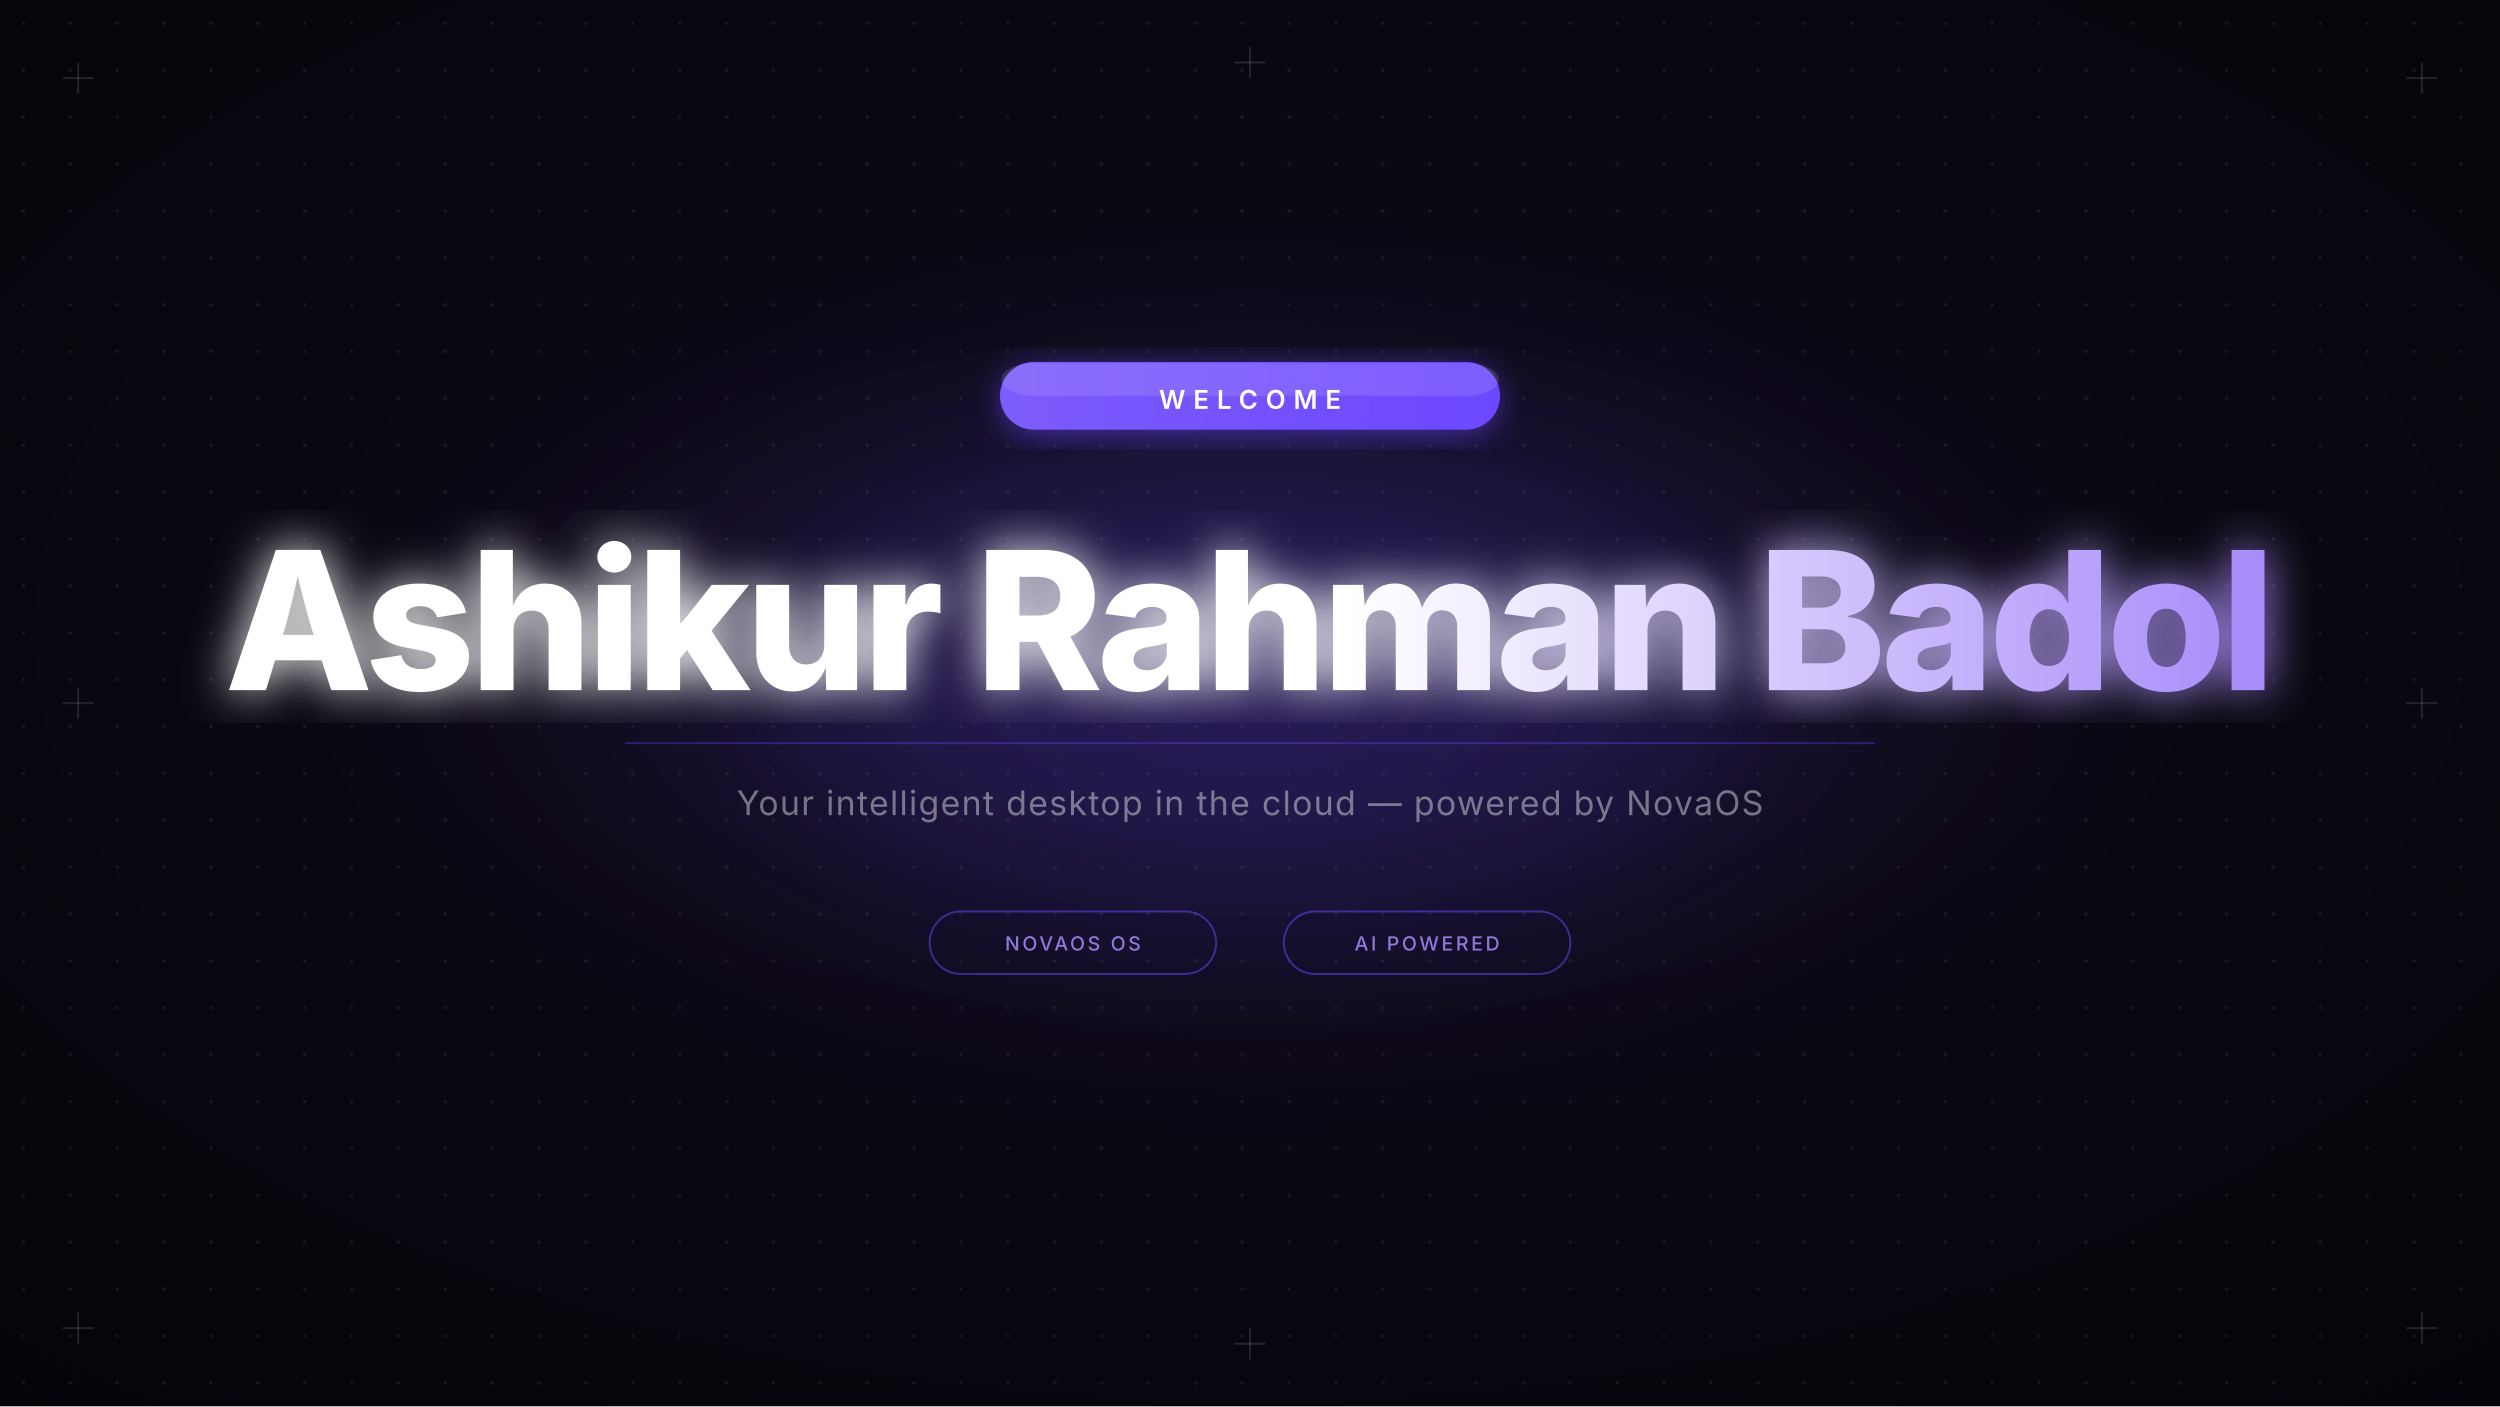
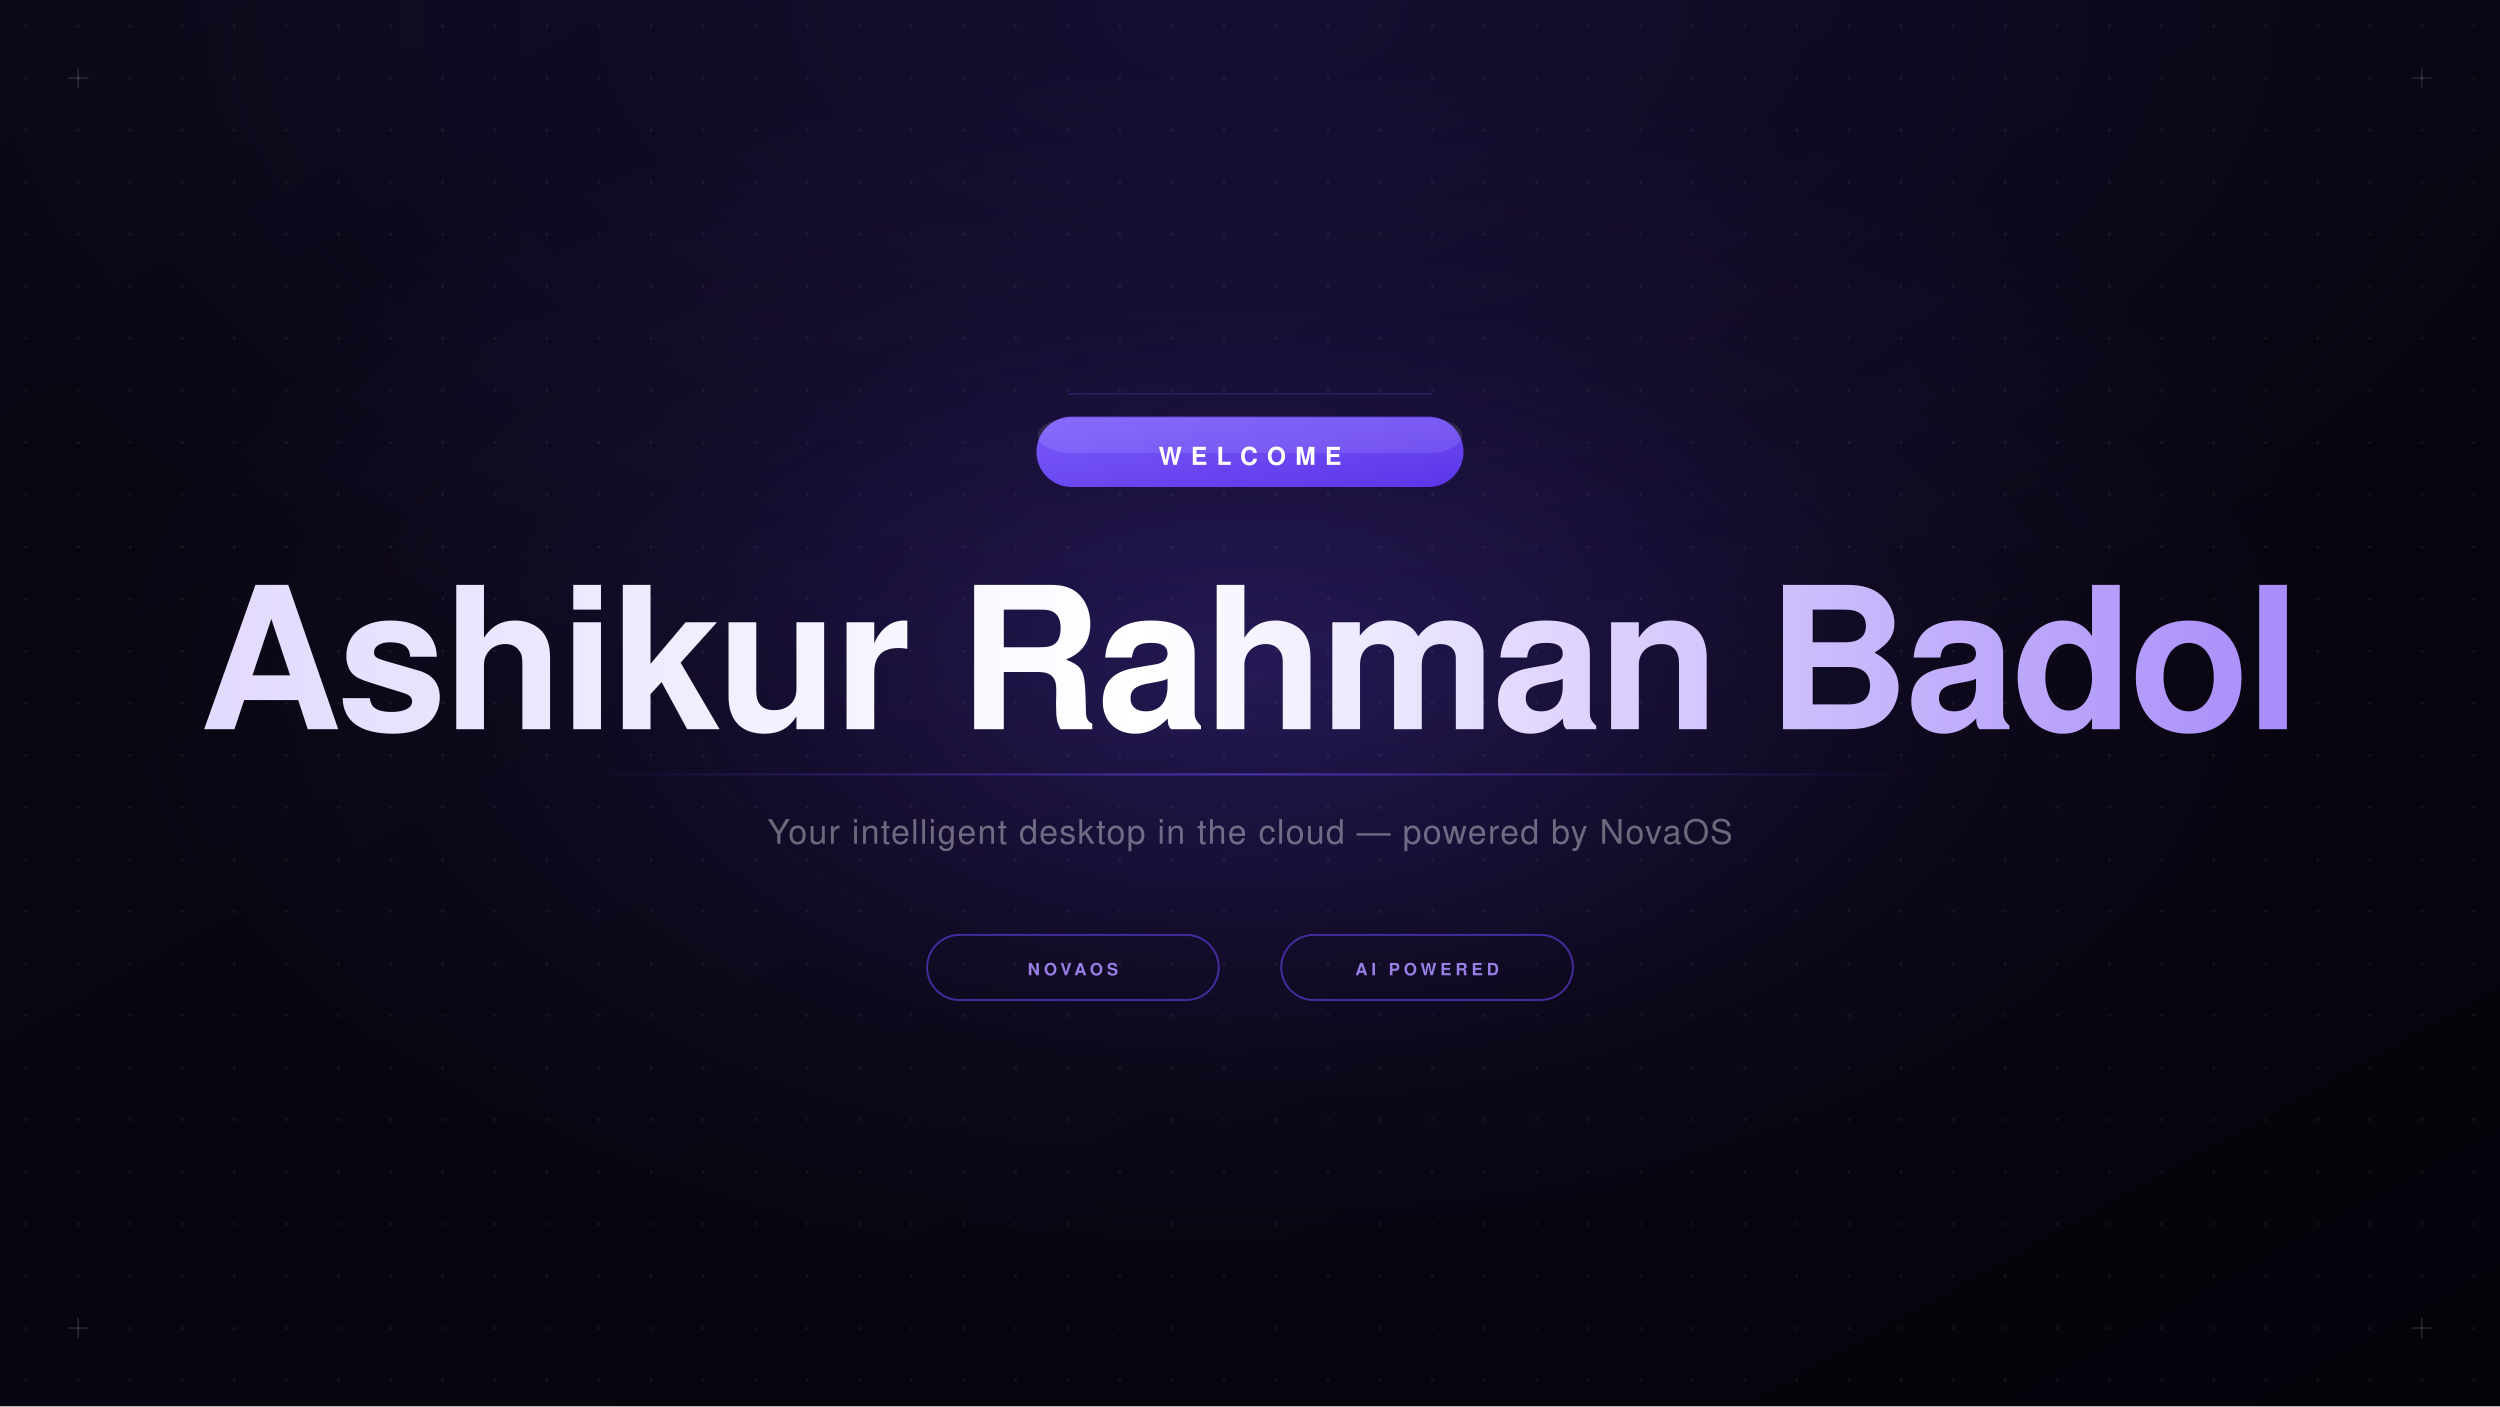
<svg xmlns="http://www.w3.org/2000/svg" viewBox="0 0 1920 1080" width="1920" height="1080">
  <defs>
-     <radialGradient id="bgGrad" cx="50%" cy="45%" r="75%">
-       <stop offset="0%" stop-color="#0e0b1a" />
-       <stop offset="100%" stop-color="#060409" />
-     </radialGradient>
-     <radialGradient id="violetGlow" cx="50%" cy="50%" r="50%">
-       <stop offset="0%" stop-color="#6c47ff" stop-opacity="0.22" />
+     <linearGradient id="bg" x1="0" y1="0" x2="1" y2="1" gradientUnits="objectBoundingBox">
+       <stop offset="0%" stop-color="#0a0714" />
+       <stop offset="100%" stop-color="#05030a" />
+     </linearGradient>
+     <radialGradient id="centerGlow" cx="50%" cy="48%" r="45%">
+       <stop offset="0%" stop-color="#6c47ff" stop-opacity="0.28" />
+       <stop offset="60%" stop-color="#6c47ff" stop-opacity="0.06" />
      <stop offset="100%" stop-color="#6c47ff" stop-opacity="0" />
    </radialGradient>
-     <linearGradient id="pillGrad" x1="0%" y1="0%" x2="100%" y2="0%">
-       <stop offset="0%" stop-color="#7c5cfc" />
-       <stop offset="100%" stop-color="#6c47ff" />
-     </linearGradient>
+     <radialGradient id="topGlow" cx="50%" cy="0%" r="55%">
+       <stop offset="0%" stop-color="#4f35cc" stop-opacity="0.18" />
+       <stop offset="100%" stop-color="#4f35cc" stop-opacity="0" />
+     </radialGradient>
    <linearGradient id="headlineGrad" x1="0%" y1="0%" x2="100%" y2="0%">
-       <stop offset="0%" stop-color="#ffffff" />
-       <stop offset="55%" stop-color="#ffffff" />
+       <stop offset="0%" stop-color="#e2d9ff" />
+       <stop offset="45%" stop-color="#ffffff" />
      <stop offset="100%" stop-color="#a78bfa" />
    </linearGradient>
-     <filter id="softGlow" x="-20%" y="-20%" width="140%" height="140%">
-       <feGaussianBlur stdDeviation="18" result="blur" />
-       <feMerge>
-         <feMergeNode in="blur" />
-         <feMergeNode in="SourceGraphic" />
-       </feMerge>
-     </filter>
-     <filter id="bigGlow" x="-30%" y="-60%" width="160%" height="220%">
-       <feGaussianBlur stdDeviation="55" />
-     </filter>
-     <filter id="pillShadow" x="-10%" y="-30%" width="120%" height="160%">
-       <feDropShadow dx="0" dy="4" stdDeviation="12" flood-color="#6c47ff" flood-opacity="0.55" />
-     </filter>
+     <linearGradient id="pillGrad" x1="0%" y1="0%" x2="100%" y2="100%">
+       <stop offset="0%" stop-color="#7c5cfc" />
+       <stop offset="100%" stop-color="#5b35e8" />
+     </linearGradient>
+     <linearGradient id="divider" x1="0%" y1="0%" x2="100%" y2="0%">
+       <stop offset="0%" stop-color="#6c47ff" stop-opacity="0" />
+       <stop offset="50%" stop-color="#6c47ff" stop-opacity="0.6" />
+       <stop offset="100%" stop-color="#6c47ff" stop-opacity="0" />
+     </linearGradient>
+     <linearGradient id="subtleGrid" x1="0%" y1="0%" x2="100%" y2="100%">
+       <stop offset="0%" stop-color="#ffffff" stop-opacity="0.03" />
+       <stop offset="100%" stop-color="#ffffff" stop-opacity="0.01" />
+     </linearGradient>
  </defs>
-   <rect width="1920" height="1080" fill="url(#bgGrad)" />
-   <pattern id="dots" x="0" y="0" width="36" height="36" patternUnits="userSpaceOnUse">
-     <circle cx="18" cy="18" r="1.4" fill="rgba(255,255,255,0.07)" />
+   <rect width="1920" height="1080" fill="url(#bg)" />
+   <rect width="1920" height="1080" fill="url(#centerGlow)" />
+   <rect width="1920" height="1080" fill="url(#topGlow)" />
+   <pattern id="grid" x="0" y="0" width="40" height="40" patternUnits="userSpaceOnUse">
+     <circle cx="20" cy="20" r="1.2" fill="#ffffff" fill-opacity="0.055" />
  </pattern>
-   <rect width="1920" height="1080" fill="url(#dots)" />
-   <ellipse cx="960" cy="520" rx="680" ry="320" fill="url(#violetGlow)" filter="url(#bigGlow)" />
-   <ellipse cx="960" cy="520" rx="380" ry="180" fill="#6c47ff" opacity="0.09" filter="url(#bigGlow)" />
-   <g stroke="rgba(255,255,255,0.12)" stroke-width="1.5" fill="none">
-     <line x1="60" y1="48" x2="60" y2="72" />
-     <line x1="48" y1="60" x2="72" y2="60" />
-     <line x1="1860" y1="48" x2="1860" y2="72" />
-     <line x1="1848" y1="60" x2="1872" y2="60" />
-     <line x1="60" y1="1008" x2="60" y2="1032" />
-     <line x1="48" y1="1020" x2="72" y2="1020" />
-     <line x1="1860" y1="1008" x2="1860" y2="1032" />
-     <line x1="1848" y1="1020" x2="1872" y2="1020" />
-     <line x1="960" y1="36" x2="960" y2="60" />
-     <line x1="948" y1="48" x2="972" y2="48" />
-     <line x1="960" y1="1020" x2="960" y2="1044" />
-     <line x1="948" y1="1032" x2="972" y2="1032" />
-     <line x1="48" y1="540" x2="72" y2="540" />
-     <line x1="60" y1="528" x2="60" y2="552" />
-     <line x1="1848" y1="540" x2="1872" y2="540" />
-     <line x1="1860" y1="528" x2="1860" y2="552" />
+   <rect width="1920" height="1080" fill="url(#grid)" />
+   <g stroke="#ffffff" stroke-opacity="0.1" stroke-width="1.5" fill="none">
+     <line x1="60" y1="52" x2="60" y2="68" />
+     <line x1="52" y1="60" x2="68" y2="60" />
+     <line x1="1860" y1="52" x2="1860" y2="68" />
+     <line x1="1852" y1="60" x2="1868" y2="60" />
+     <line x1="60" y1="1012" x2="60" y2="1028" />
+     <line x1="52" y1="1020" x2="68" y2="1020" />
+     <line x1="1860" y1="1012" x2="1860" y2="1028" />
+     <line x1="1852" y1="1020" x2="1868" y2="1020" />
  </g>
-   <rect x="768" y="278" width="384" height="52" rx="26" fill="url(#pillGrad)" filter="url(#pillShadow)" />
-   <rect x="769" y="279" width="382" height="25" rx="25" fill="rgba(255,255,255,0.12)" />
-   <text x="960" y="314" text-anchor="middle" font-family="'Inter','Helvetica Neue',Arial,sans-serif" font-size="20" font-weight="600" fill="#ffffff" letter-spacing="6">WELCOME</text>
-   <text x="960" y="530" text-anchor="middle" font-family="'Inter','Helvetica Neue',Arial,sans-serif" font-size="148" font-weight="800" fill="url(#headlineGrad)" letter-spacing="-4" filter="url(#softGlow)">Ashikur Rahman Badol</text>
-   <rect x="480" y="570" width="960" height="1.5" rx="1" fill="rgba(108,71,255,0.35)" />
-   <text x="960" y="626" text-anchor="middle" font-family="'Inter','Helvetica Neue',Arial,sans-serif" font-size="26" font-weight="400" fill="rgba(255,255,255,0.42)" letter-spacing="1">Your intelligent desktop in the cloud — powered by NovaOS</text>
-   <rect x="714" y="700" width="220" height="48" rx="24" fill="none" stroke="rgba(108,71,255,0.5)" stroke-width="1.5" />
-   <text x="824" y="730" text-anchor="middle" font-family="'Inter','Helvetica Neue',Arial,sans-serif" font-size="15" font-weight="500" fill="rgba(167,139,250,0.85)" letter-spacing="2">NOVAOS OS</text>
-   <rect x="986" y="700" width="220" height="48" rx="24" fill="none" stroke="rgba(108,71,255,0.5)" stroke-width="1.5" />
-   <text x="1096" y="730" text-anchor="middle" font-family="'Inter','Helvetica Neue',Arial,sans-serif" font-size="15" font-weight="500" fill="rgba(167,139,250,0.85)" letter-spacing="2">AI POWERED</text>
+   <rect x="820" y="302" width="280" height="1" fill="#6c47ff" fill-opacity="0.3" />
+   <rect x="796" y="320" width="328" height="54" rx="27" fill="url(#pillGrad)" />
+   <rect x="797" y="321" width="326" height="27" rx="27" fill="#ffffff" fill-opacity="0.1" />
+   <text x="960" y="357" text-anchor="middle" font-family="'Helvetica Neue', Helvetica, Arial, sans-serif" font-size="19" font-weight="700" letter-spacing="7" fill="#ffffff">WELCOME</text>
+   <text x="960" y="560" text-anchor="middle" font-family="'Helvetica Neue', Helvetica, Arial, sans-serif" font-size="152" font-weight="800" fill="url(#headlineGrad)" letter-spacing="-3">Ashikur Rahman Badol</text>
+   <rect x="440" y="594" width="1040" height="1.5" fill="url(#divider)" />
+   <text x="960" y="648" text-anchor="middle" font-family="'Helvetica Neue', Helvetica, Arial, sans-serif" font-size="26" font-weight="300" fill="#ffffff" fill-opacity="0.38" letter-spacing="1">Your intelligent desktop in the cloud — powered by NovaOS</text>
+   <rect x="712" y="718" width="224" height="50" rx="25" fill="none" stroke="#6c47ff" stroke-opacity="0.55" stroke-width="1.5" />
+   <text x="824" y="749" text-anchor="middle" font-family="'Helvetica Neue', Helvetica, Arial, sans-serif" font-size="13" font-weight="600" letter-spacing="3" fill="#a78bfa" fill-opacity="0.9">NOVAOS</text>
+   <rect x="984" y="718" width="224" height="50" rx="25" fill="none" stroke="#6c47ff" stroke-opacity="0.55" stroke-width="1.5" />
+   <text x="1096" y="749" text-anchor="middle" font-family="'Helvetica Neue', Helvetica, Arial, sans-serif" font-size="13" font-weight="600" letter-spacing="3" fill="#a78bfa" fill-opacity="0.9">AI POWERED</text>
</svg>
